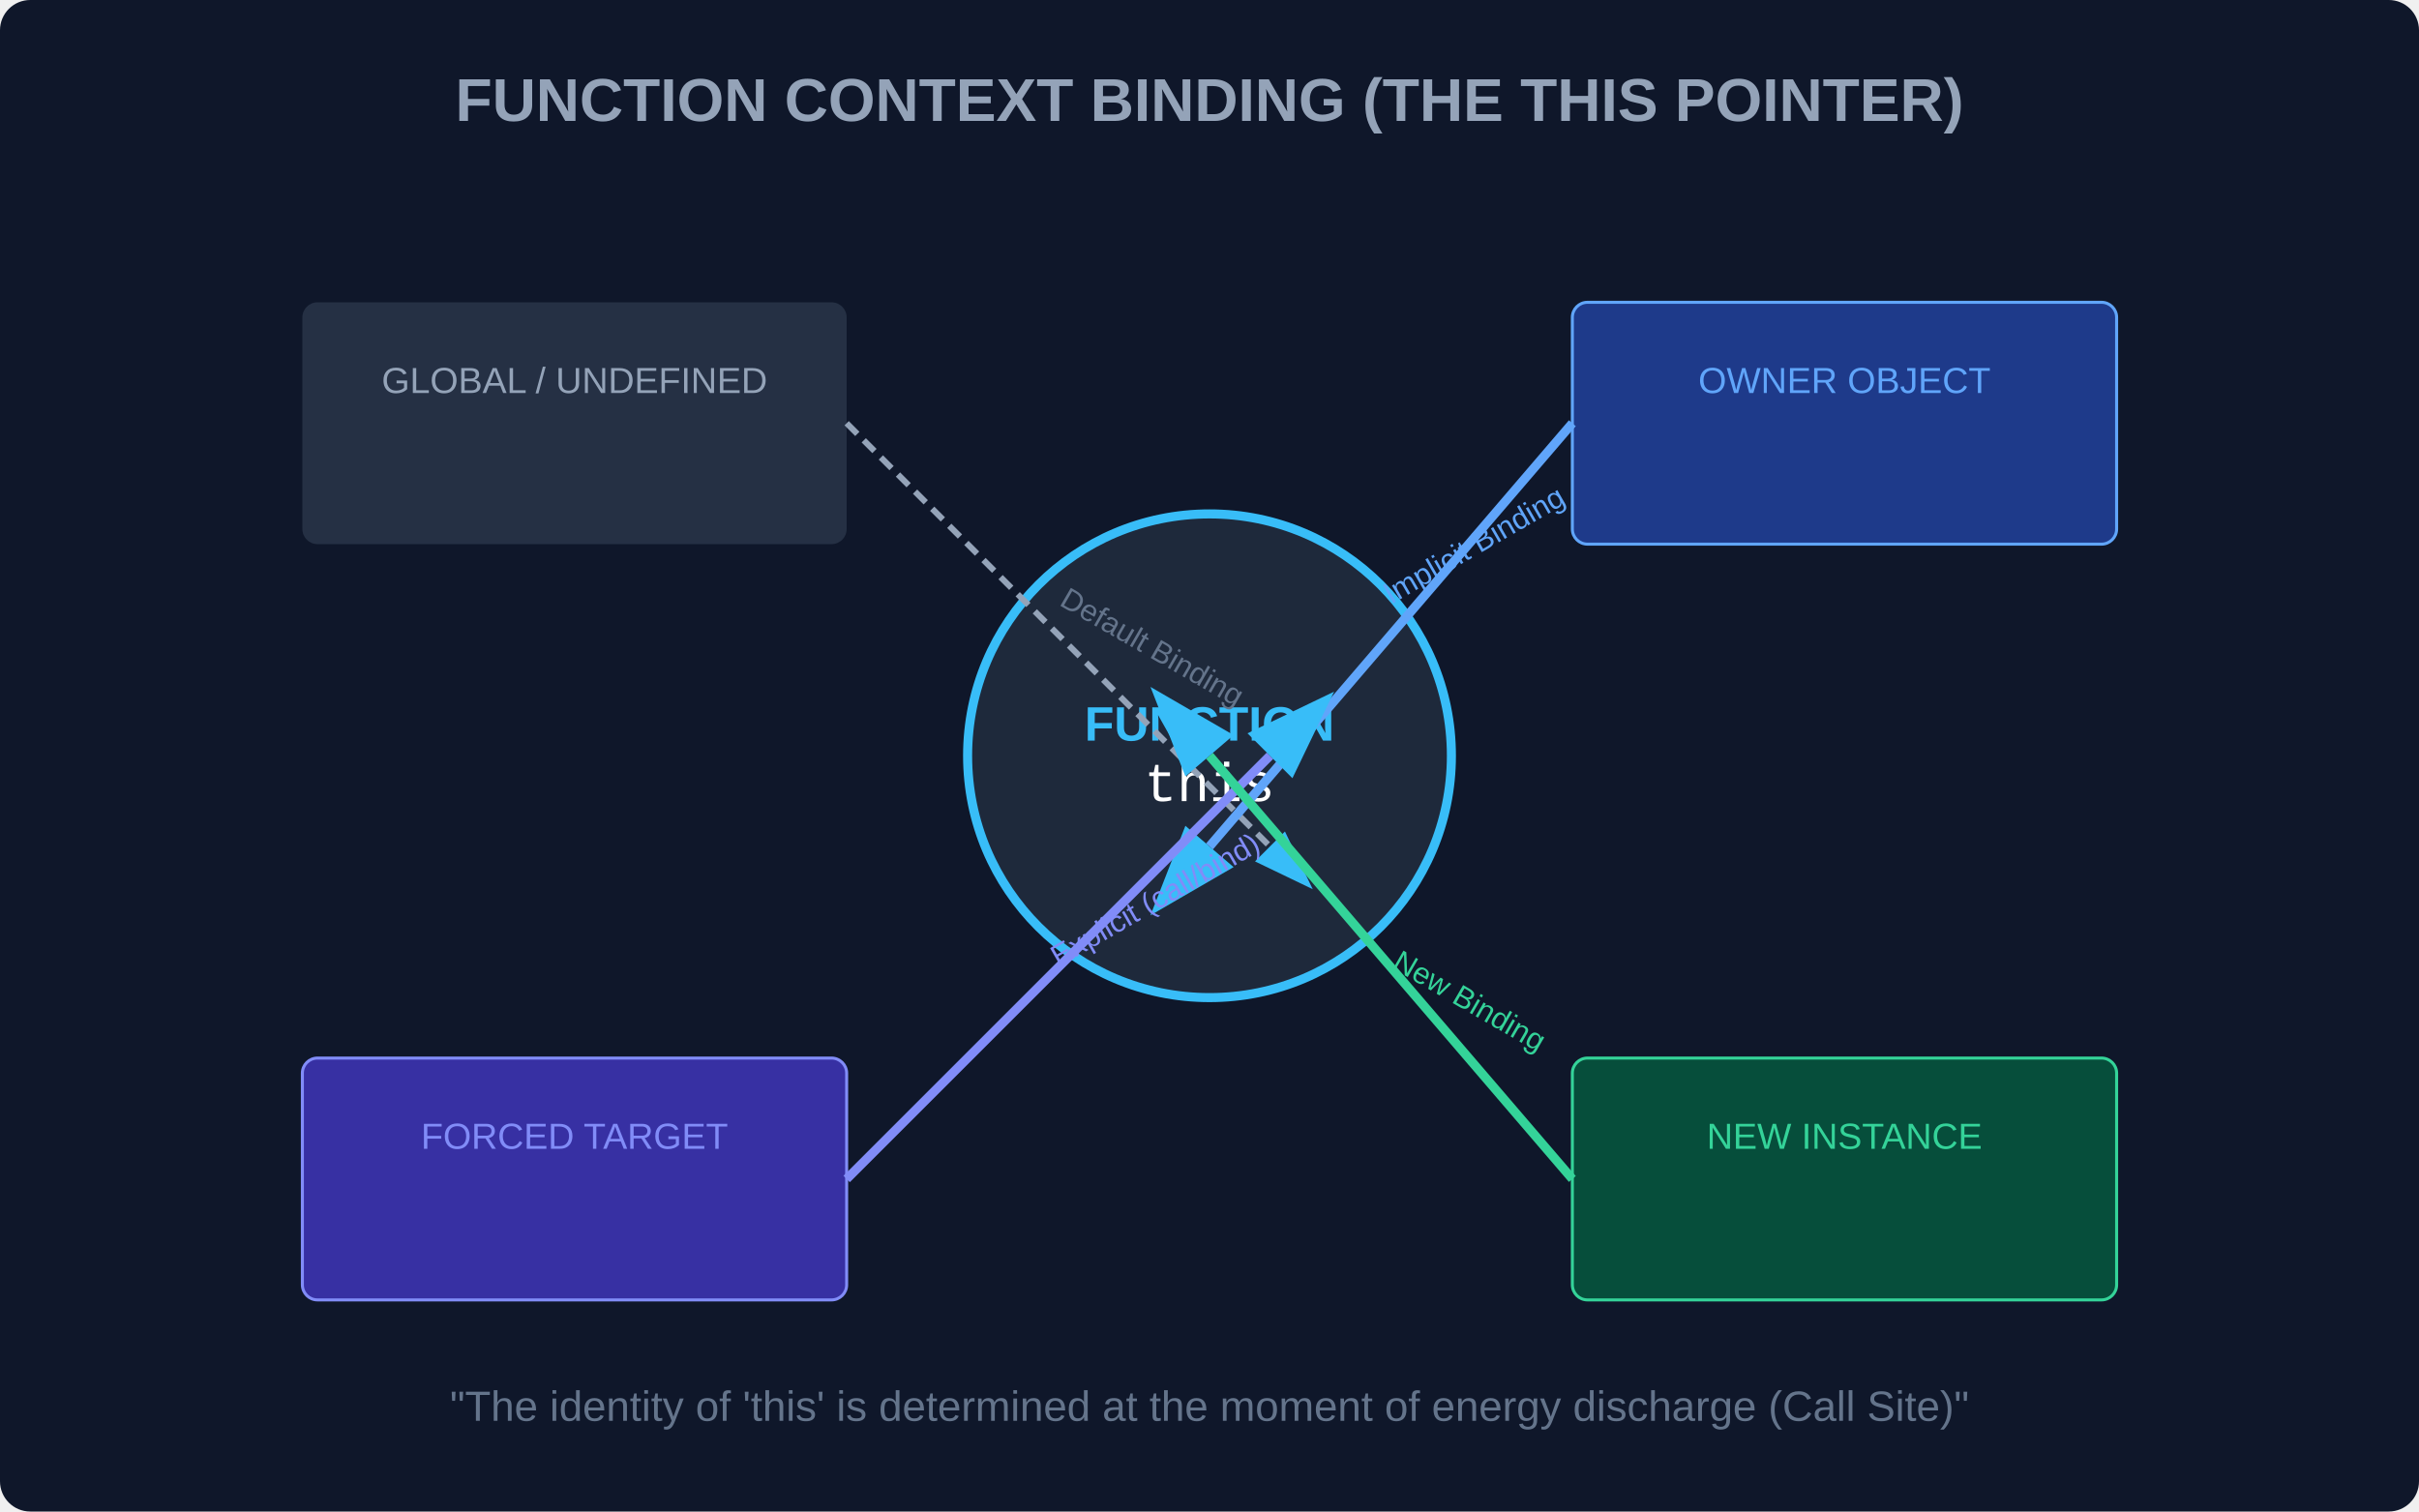
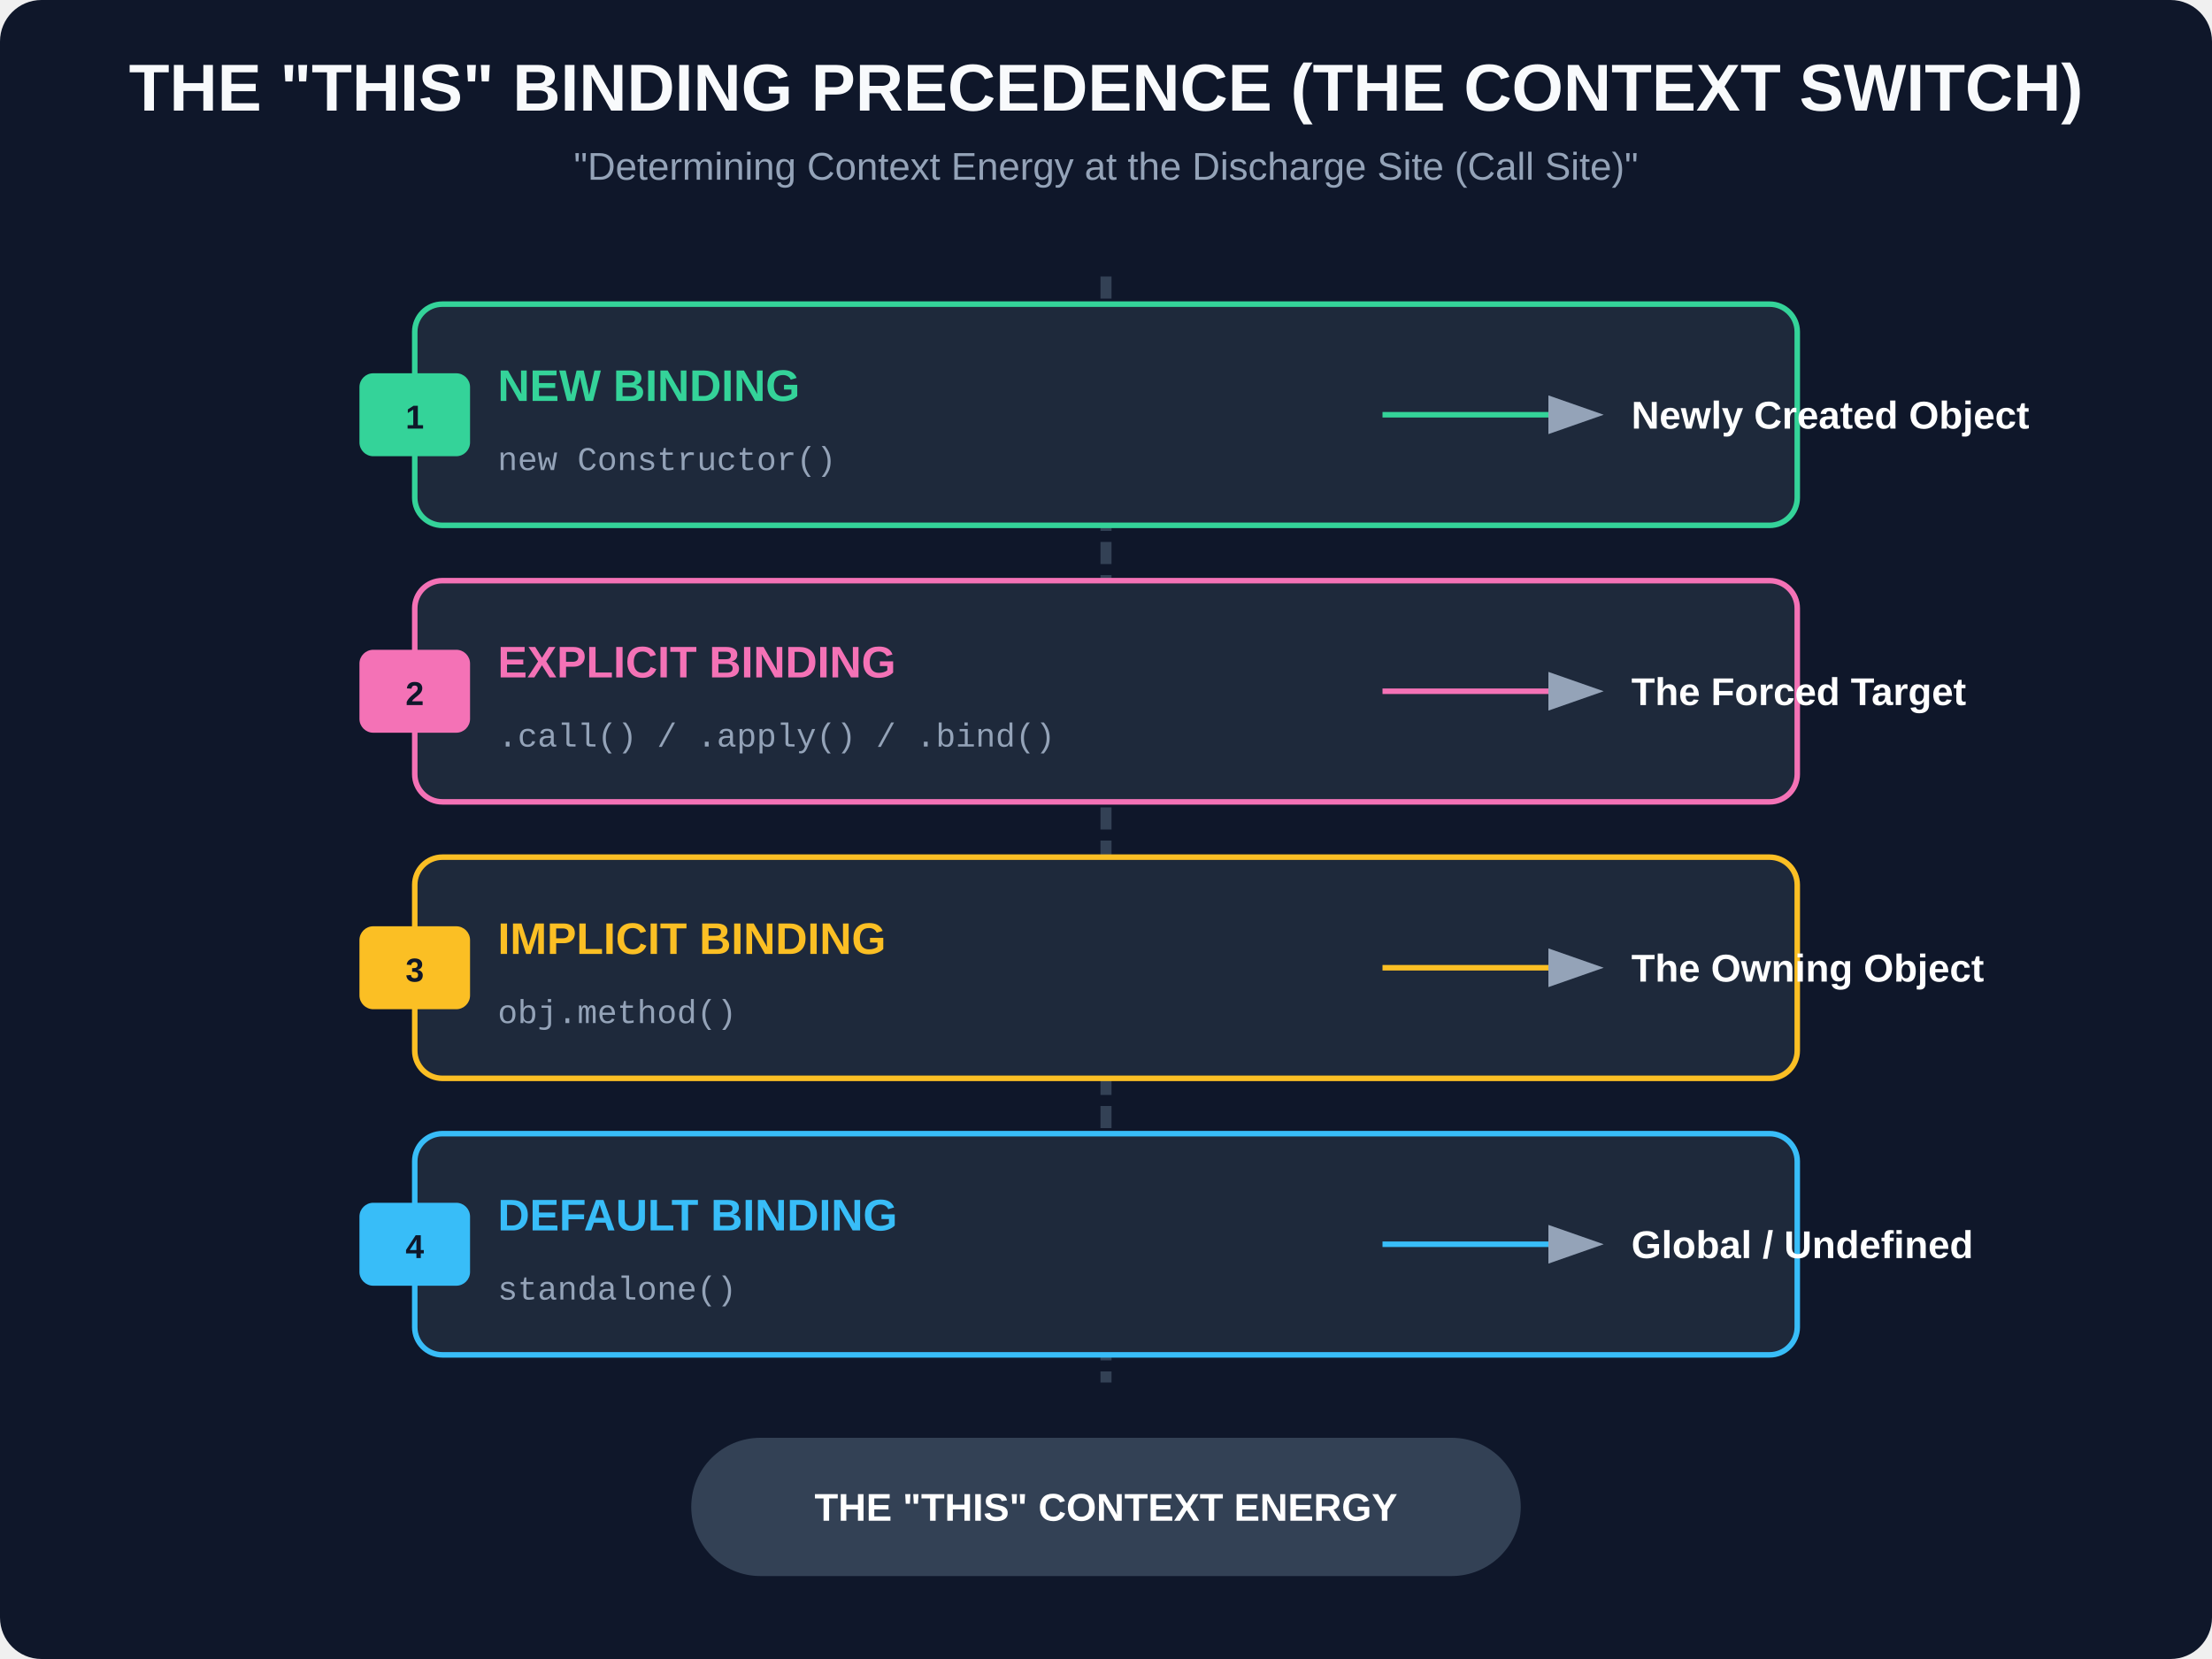
- <svg xmlns="http://www.w3.org/2000/svg" viewBox="0 0 800 500">
-   <rect width="800" height="500" fill="#0f172a" rx="10" />
-   <text x="400" y="40" fill="#94a3b8" font-family="Arial" font-size="20" text-anchor="middle" font-weight="bold">FUNCTION CONTEXT BINDING (THE THIS POINTER)</text>
-   <circle cx="400" cy="250" r="80" fill="#1e293b" stroke="#38bdf8" stroke-width="3" />
-   <text x="400" y="245" fill="#38bdf8" font-family="Arial" font-size="16" text-anchor="middle" font-weight="bold">FUNCTION</text>
-   <text x="400" y="265" fill="#ffffff" font-family="Courier New" font-size="18" text-anchor="middle">this</text>
-   <g transform="translate(100, 100)">
-     <rect width="180" height="80" fill="#334155" rx="5" opacity="0.6" />
-     <text x="90" y="30" fill="#94a3b8" font-family="Arial" font-size="12" text-anchor="middle">GLOBAL / UNDEFINED</text>
-     <path d="M 180 40 L 320 180" stroke="#94a3b8" stroke-width="2" stroke-dasharray="5,3" marker-end="url(#arrow-this)" />
-     <text x="250" y="100" fill="#64748b" font-family="Arial" font-size="10" transform="rotate(30, 250, 100)">Default Binding</text>
-   </g>
-   <g transform="translate(520, 100)">
-     <rect width="180" height="80" fill="#1e3a8a" stroke="#60a5fa" rx="5" />
-     <text x="90" y="30" fill="#60a5fa" font-family="Arial" font-size="12" text-anchor="middle">OWNER OBJECT</text>
-     <path d="M 0 40 L -120 180" stroke="#60a5fa" stroke-width="3" marker-end="url(#arrow-this)" />
-     <text x="-60" y="100" fill="#60a5fa" font-family="Arial" font-size="10" transform="rotate(-30, -60, 100)">Implicit Binding</text>
-   </g>
-   <g transform="translate(100, 350)">
-     <rect width="180" height="80" fill="#3730a3" stroke="#818cf8" rx="5" />
-     <text x="90" y="30" fill="#818cf8" font-family="Arial" font-size="12" text-anchor="middle">FORCED TARGET</text>
-     <path d="M 180 40 L 320 -100" stroke="#818cf8" stroke-width="3" marker-end="url(#arrow-this)" />
-     <text x="250" y="-30" fill="#818cf8" font-family="Arial" font-size="10" transform="rotate(-30, 250, -30)">Explicit (call/bind)</text>
-   </g>
-   <g transform="translate(520, 350)">
-     <rect width="180" height="80" fill="#064e3b" stroke="#34d399" rx="5" />
-     <text x="90" y="30" fill="#34d399" font-family="Arial" font-size="12" text-anchor="middle">NEW INSTANCE</text>
-     <path d="M 0 40 L -120 -100" stroke="#34d399" stroke-width="3" marker-end="url(#arrow-this)" />
-     <text x="-60" y="-30" fill="#34d399" font-family="Arial" font-size="10" transform="rotate(30, -60, -30)">New Binding</text>
-   </g>
+ <svg xmlns="http://www.w3.org/2000/svg" viewBox="0 0 800 600">
  <defs>
-     <marker id="arrow-this" markerWidth="10" markerHeight="7" refX="0" refY="3.5" orient="auto">
-       <polygon points="0 0, 10 3.5, 0 7" fill="#38bdf8" />
+     <linearGradient id="grad-blue" x1="0%" y1="0%" x2="100%" y2="100%">
+       <stop offset="0%" style="stop-color:#38bdf8;stop-opacity:1" />
+       <stop offset="100%" style="stop-color:#1e40af;stop-opacity:1" />
+     </linearGradient>
+     <linearGradient id="grad-gold" x1="0%" y1="0%" x2="100%" y2="100%">
+       <stop offset="0%" style="stop-color:#fbbf24;stop-opacity:1" />
+       <stop offset="100%" style="stop-color:#d97706;stop-opacity:1" />
+     </linearGradient>
+     <linearGradient id="grad-green" x1="0%" y1="0%" x2="100%" y2="100%">
+       <stop offset="0%" style="stop-color:#34d399;stop-opacity:1" />
+       <stop offset="100%" style="stop-color:#065f46;stop-opacity:1" />
+     </linearGradient>
+     <linearGradient id="grad-pink" x1="0%" y1="0%" x2="100%" y2="100%">
+       <stop offset="0%" style="stop-color:#f472b6;stop-opacity:1" />
+       <stop offset="100%" style="stop-color:#9d174d;stop-opacity:1" />
+     </linearGradient>
+     <marker id="arrowhead" markerWidth="10" markerHeight="7" refX="0" refY="3.5" orient="auto">
+       <polygon points="0 0, 10 3.5, 0 7" fill="#94a3b8" />
    </marker>
  </defs>
-   <text x="400" y="470" fill="#64748b" font-family="Arial" font-size="14" text-anchor="middle">"The identity of 'this' is determined at the moment of energy discharge (Call Site)"</text>
+   <rect width="800" height="600" fill="#0f172a" rx="15" />
+   <text x="400" y="40" fill="#f8fafc" font-family="Arial" font-size="24" text-anchor="middle" font-weight="bold">THE "THIS" BINDING PRECEDENCE (THE CONTEXT SWITCH)</text>
+   <text x="400" y="65" fill="#94a3b8" font-family="Arial" font-size="14" text-anchor="middle">"Determining Context Energy at the Discharge Site (Call Site)"</text>
+   <line x1="400" y1="100" x2="400" y2="500" stroke="#334155" stroke-width="4" stroke-dasharray="8,4" />
+   <g transform="translate(150, 110)">
+     <rect width="500" height="80" fill="#1e293b" stroke="#34d399" stroke-width="2" rx="10" />
+     <rect x="-20" y="25" width="40" height="30" fill="#34d399" rx="5" />
+     <text x="0" y="45" fill="#0f172a" font-family="Arial" font-size="12" text-anchor="middle" font-weight="bold">1</text>
+     <text x="30" y="35" fill="#34d399" font-family="Arial" font-size="16" font-weight="bold">NEW BINDING</text>
+     <text x="30" y="60" fill="#94a3b8" font-family="Courier New" font-size="12">new Constructor()</text>
+     <path d="M 350 40 L 410 40" stroke="#34d399" stroke-width="2" marker-end="url(#arrowhead)" />
+     <text x="440" y="45" fill="#ffffff" font-family="Arial" font-size="14" font-weight="bold">Newly Created Object</text>
+   </g>
+   <g transform="translate(150, 210)">
+     <rect width="500" height="80" fill="#1e293b" stroke="#f472b6" stroke-width="2" rx="10" />
+     <rect x="-20" y="25" width="40" height="30" fill="#f472b6" rx="5" />
+     <text x="0" y="45" fill="#0f172a" font-family="Arial" font-size="12" text-anchor="middle" font-weight="bold">2</text>
+     <text x="30" y="35" fill="#f472b6" font-family="Arial" font-size="16" font-weight="bold">EXPLICIT BINDING</text>
+     <text x="30" y="60" fill="#94a3b8" font-family="Courier New" font-size="12">.call() / .apply() / .bind()</text>
+     <path d="M 350 40 L 410 40" stroke="#f472b6" stroke-width="2" marker-end="url(#arrowhead)" />
+     <text x="440" y="45" fill="#ffffff" font-family="Arial" font-size="14" font-weight="bold">The Forced Target</text>
+   </g>
+   <g transform="translate(150, 310)">
+     <rect width="500" height="80" fill="#1e293b" stroke="#fbbf24" stroke-width="2" rx="10" />
+     <rect x="-20" y="25" width="40" height="30" fill="#fbbf24" rx="5" />
+     <text x="0" y="45" fill="#0f172a" font-family="Arial" font-size="12" text-anchor="middle" font-weight="bold">3</text>
+     <text x="30" y="35" fill="#fbbf24" font-family="Arial" font-size="16" font-weight="bold">IMPLICIT BINDING</text>
+     <text x="30" y="60" fill="#94a3b8" font-family="Courier New" font-size="12">obj.method()</text>
+     <path d="M 350 40 L 410 40" stroke="#fbbf24" stroke-width="2" marker-end="url(#arrowhead)" />
+     <text x="440" y="45" fill="#ffffff" font-family="Arial" font-size="14" font-weight="bold">The Owning Object</text>
+   </g>
+   <g transform="translate(150, 410)">
+     <rect width="500" height="80" fill="#1e293b" stroke="#38bdf8" stroke-width="2" rx="10" />
+     <rect x="-20" y="25" width="40" height="30" fill="#38bdf8" rx="5" />
+     <text x="0" y="45" fill="#0f172a" font-family="Arial" font-size="12" text-anchor="middle" font-weight="bold">4</text>
+     <text x="30" y="35" fill="#38bdf8" font-family="Arial" font-size="16" font-weight="bold">DEFAULT BINDING</text>
+     <text x="30" y="60" fill="#94a3b8" font-family="Courier New" font-size="12">standalone()</text>
+     <path d="M 350 40 L 410 40" stroke="#38bdf8" stroke-width="2" marker-end="url(#arrowhead)" />
+     <text x="440" y="45" fill="#ffffff" font-family="Arial" font-size="14" font-weight="bold">Global / Undefined</text>
+   </g>
+   <rect x="250" y="520" width="300" height="50" fill="#334155" rx="25" />
+   <text x="400" y="550" fill="#ffffff" font-family="Arial" font-size="14" text-anchor="middle" font-weight="bold">THE "THIS" CONTEXT ENERGY</text>
</svg>
